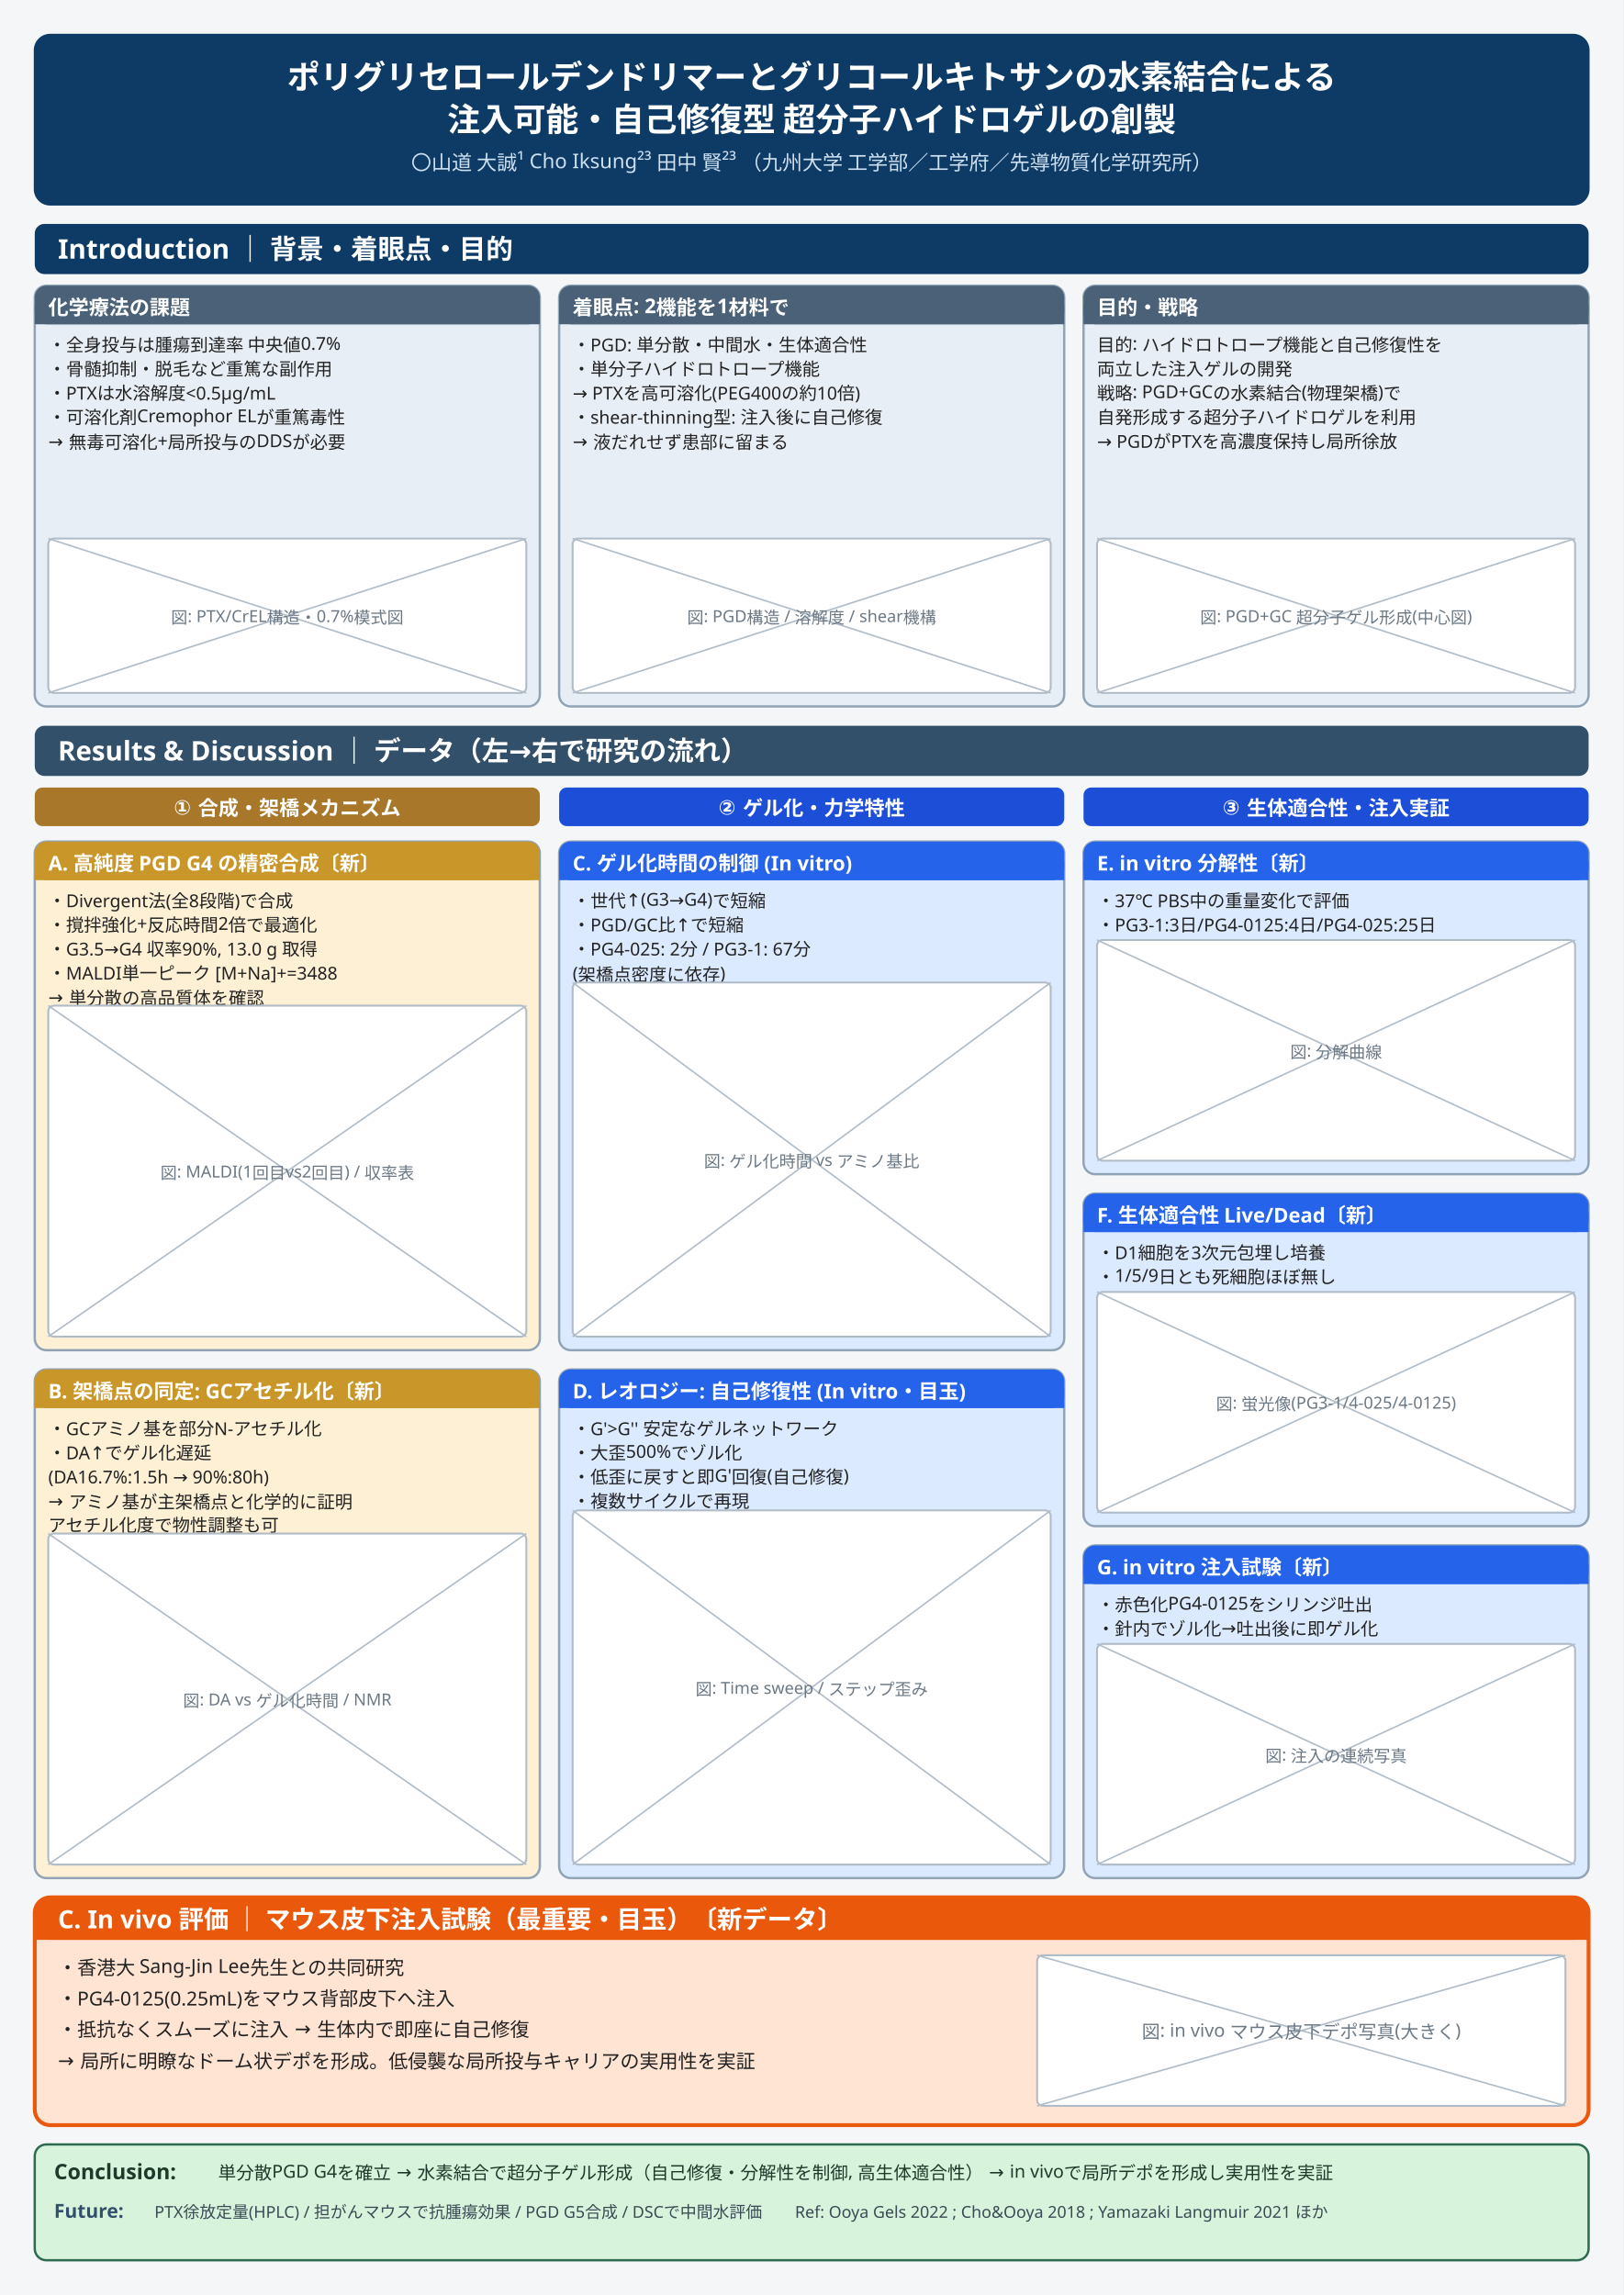
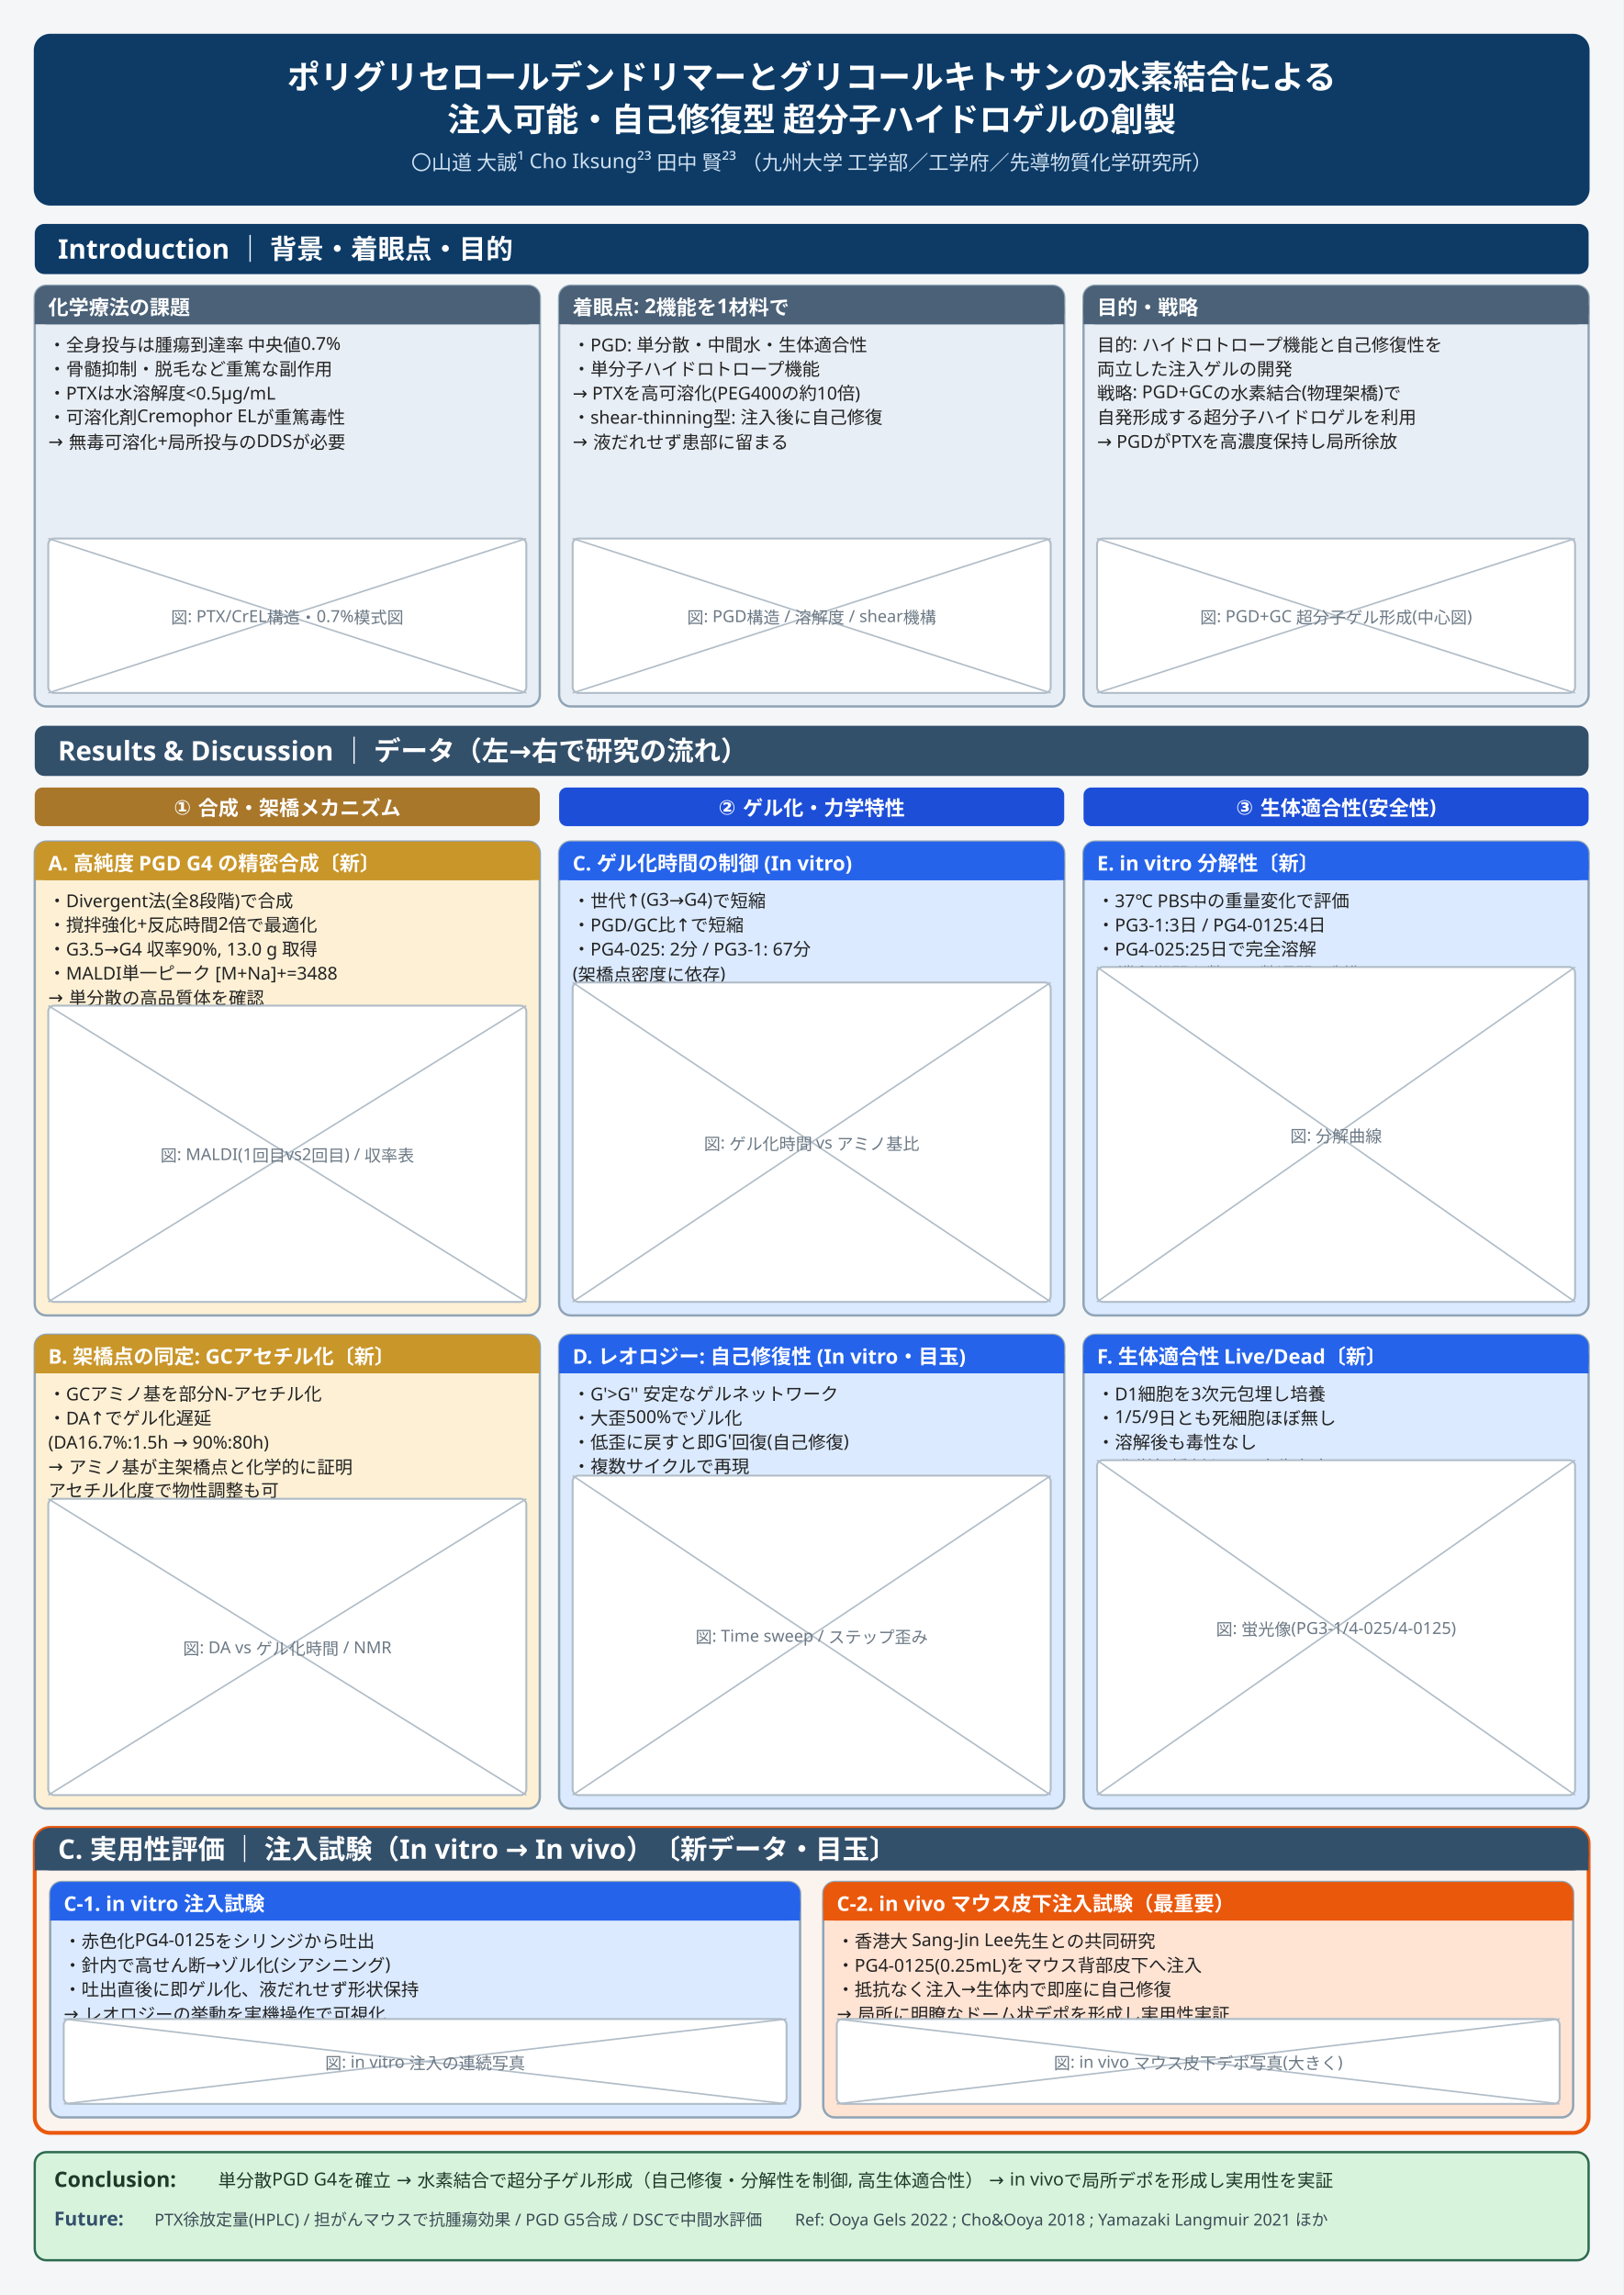
<svg xmlns="http://www.w3.org/2000/svg" width="841" height="1189" viewBox="0 0 841 1189">
  <rect width="841" height="1189" fill="#f4f6f8" />
  <rect x="18" y="18" width="805" height="88" rx="8" fill="#0d3b66" stroke="#0d3b66" stroke-width="1" />
  <text x="420.5" y="46" font-family="IPAGothic, sans-serif" font-size="17" fill="#ffffff" font-weight="bold" text-anchor="middle">ポリグリセロールデンドリマーとグリコールキトサンの水素結合による</text>
  <text x="420.5" y="68" font-family="IPAGothic, sans-serif" font-size="17" fill="#ffffff" font-weight="bold" text-anchor="middle">注入可能・自己修復型 超分子ハイドロゲルの創製</text>
  <text x="420.5" y="88" font-family="IPAGothic, sans-serif" font-size="10.5" fill="#cfe0f0" font-weight="normal" text-anchor="middle">〇山道 大誠¹  Cho Iksung²³  田中 賢²³ （九州大学 工学部／工学府／先導物質化学研究所）</text>
  <rect x="18" y="116" width="805" height="26" rx="5" fill="#0d3b66" />
  <text x="30" y="134" font-family="IPAGothic, sans-serif" font-size="14" fill="#ffffff" font-weight="bold" text-anchor="start">Introduction ｜ 背景・着眼点・目的</text>
  <rect x="18" y="148" width="261.667" height="218" rx="6" fill="#e8eef5" stroke="#90a4b5" stroke-width="1.2" />
  <rect x="18" y="148" width="261.667" height="20" rx="6" fill="#4a6178" />
  <rect x="18" y="158" width="261.667" height="10" fill="#4a6178" />
  <text x="25" y="163" font-family="IPAGothic, sans-serif" font-size="10.5" fill="#ffffff" font-weight="bold" text-anchor="start">化学療法の課題</text>
  <text x="25" y="182" font-family="IPAGothic, sans-serif" font-size="9.2" fill="#222" font-weight="normal" text-anchor="start">・全身投与は腫瘍到達率 中央値0.7%</text>
  <text x="25" y="194.5" font-family="IPAGothic, sans-serif" font-size="9.2" fill="#222" font-weight="normal" text-anchor="start">・骨髄抑制・脱毛など重篤な副作用</text>
  <text x="25" y="207.0" font-family="IPAGothic, sans-serif" font-size="9.2" fill="#222" font-weight="normal" text-anchor="start">・PTXは水溶解度&lt;0.5µg/mL</text>
  <text x="25" y="219.5" font-family="IPAGothic, sans-serif" font-size="9.2" fill="#222" font-weight="normal" text-anchor="start">・可溶化剤Cremophor ELが重篤毒性</text>
  <text x="25" y="232.0" font-family="IPAGothic, sans-serif" font-size="9.2" fill="#222" font-weight="normal" text-anchor="start">→ 無毒可溶化+局所投与のDDSが必要</text>
  <rect x="25" y="279" width="247.667" height="80" rx="3" fill="#ffffff" stroke="#b0bcc7" stroke-width="1" />
  <line x1="25" y1="279" x2="272.667" y2="359" stroke="#b0bcc7" stroke-width="0.8" />
  <line x1="25" y1="359" x2="272.667" y2="279" stroke="#b0bcc7" stroke-width="0.8" />
  <text x="148.833" y="323.0" font-family="IPAGothic, sans-serif" font-size="8.6" fill="#6b7884" font-weight="normal" text-anchor="middle">図: PTX/CrEL構造・0.7%模式図</text>
  <rect x="289.667" y="148" width="261.667" height="218" rx="6" fill="#e8eef5" stroke="#90a4b5" stroke-width="1.2" />
  <rect x="289.667" y="148" width="261.667" height="20" rx="6" fill="#4a6178" />
  <rect x="289.667" y="158" width="261.667" height="10" fill="#4a6178" />
  <text x="296.667" y="163" font-family="IPAGothic, sans-serif" font-size="10.5" fill="#ffffff" font-weight="bold" text-anchor="start">着眼点: 2機能を1材料で</text>
  <text x="296.667" y="182" font-family="IPAGothic, sans-serif" font-size="9.2" fill="#222" font-weight="normal" text-anchor="start">・PGD: 単分散・中間水・生体適合性</text>
  <text x="296.667" y="194.5" font-family="IPAGothic, sans-serif" font-size="9.2" fill="#222" font-weight="normal" text-anchor="start">・単分子ハイドロトロープ機能</text>
  <text x="296.667" y="207.0" font-family="IPAGothic, sans-serif" font-size="9.2" fill="#222" font-weight="normal" text-anchor="start">  → PTXを高可溶化(PEG400の約10倍)</text>
  <text x="296.667" y="219.5" font-family="IPAGothic, sans-serif" font-size="9.2" fill="#222" font-weight="normal" text-anchor="start">・shear-thinning型: 注入後に自己修復</text>
  <text x="296.667" y="232.0" font-family="IPAGothic, sans-serif" font-size="9.2" fill="#222" font-weight="normal" text-anchor="start">  → 液だれせず患部に留まる</text>
  <rect x="296.667" y="279" width="247.667" height="80" rx="3" fill="#ffffff" stroke="#b0bcc7" stroke-width="1" />
  <line x1="296.667" y1="279" x2="544.333" y2="359" stroke="#b0bcc7" stroke-width="0.8" />
  <line x1="296.667" y1="359" x2="544.333" y2="279" stroke="#b0bcc7" stroke-width="0.8" />
  <text x="420.5" y="323.0" font-family="IPAGothic, sans-serif" font-size="8.6" fill="#6b7884" font-weight="normal" text-anchor="middle">図: PGD構造 / 溶解度 / shear機構</text>
  <rect x="561.333" y="148" width="261.667" height="218" rx="6" fill="#e8eef5" stroke="#90a4b5" stroke-width="1.2" />
  <rect x="561.333" y="148" width="261.667" height="20" rx="6" fill="#4a6178" />
  <rect x="561.333" y="158" width="261.667" height="10" fill="#4a6178" />
  <text x="568.333" y="163" font-family="IPAGothic, sans-serif" font-size="10.5" fill="#ffffff" font-weight="bold" text-anchor="start">目的・戦略</text>
  <text x="568.333" y="182" font-family="IPAGothic, sans-serif" font-size="9.2" fill="#222" font-weight="normal" text-anchor="start">目的: ハイドロトロープ機能と自己修復性を</text>
  <text x="568.333" y="194.5" font-family="IPAGothic, sans-serif" font-size="9.2" fill="#222" font-weight="normal" text-anchor="start">両立した注入ゲルの開発</text>
  <text x="568.333" y="207.0" font-family="IPAGothic, sans-serif" font-size="9.2" fill="#222" font-weight="normal" text-anchor="start">戦略: PGD+GCの水素結合(物理架橋)で</text>
  <text x="568.333" y="219.5" font-family="IPAGothic, sans-serif" font-size="9.2" fill="#222" font-weight="normal" text-anchor="start">自発形成する超分子ハイドロゲルを利用</text>
  <text x="568.333" y="232.0" font-family="IPAGothic, sans-serif" font-size="9.2" fill="#222" font-weight="normal" text-anchor="start">→ PGDがPTXを高濃度保持し局所徐放</text>
  <rect x="568.333" y="279" width="247.667" height="80" rx="3" fill="#ffffff" stroke="#b0bcc7" stroke-width="1" />
  <line x1="568.333" y1="279" x2="816.0" y2="359" stroke="#b0bcc7" stroke-width="0.8" />
  <line x1="568.333" y1="359" x2="816.0" y2="279" stroke="#b0bcc7" stroke-width="0.8" />
  <text x="692.167" y="323.0" font-family="IPAGothic, sans-serif" font-size="8.6" fill="#6b7884" font-weight="normal" text-anchor="middle">図: PGD+GC 超分子ゲル形成(中心図)</text>
  <rect x="18" y="376" width="805" height="26" rx="5" fill="#33506b" />
  <text x="30" y="394" font-family="IPAGothic, sans-serif" font-size="14" fill="#ffffff" font-weight="bold" text-anchor="start">Results &amp; Discussion ｜ データ（左→右で研究の流れ）</text>
  <rect x="18" y="408" width="261.667" height="20" rx="4" fill="#a9772a" />
  <text x="148.833" y="422" font-family="IPAGothic, sans-serif" font-size="10.5" fill="#ffffff" font-weight="bold" text-anchor="middle">① 合成・架橋メカニズム</text>
  <rect x="289.667" y="408" width="261.667" height="20" rx="4" fill="#1d4ed8" />
  <text x="420.5" y="422" font-family="IPAGothic, sans-serif" font-size="10.5" fill="#ffffff" font-weight="bold" text-anchor="middle">② ゲル化・力学特性</text>
  <rect x="561.333" y="408" width="261.667" height="20" rx="4" fill="#1d4ed8" />
-   <text x="692.167" y="422" font-family="IPAGothic, sans-serif" font-size="10.5" fill="#ffffff" font-weight="bold" text-anchor="middle">③ 生体適合性・注入実証</text>
-   <rect x="18" y="436" width="261.667" height="263.5" rx="6" fill="#fdf0d5" stroke="#90a4b5" stroke-width="1.2" />
+   <text x="692.167" y="422" font-family="IPAGothic, sans-serif" font-size="10.5" fill="#ffffff" font-weight="bold" text-anchor="middle">③ 生体適合性(安全性)</text>
+   <rect x="18" y="436" width="261.667" height="245.5" rx="6" fill="#fdf0d5" stroke="#90a4b5" stroke-width="1.2" />
  <rect x="18" y="436" width="261.667" height="20" rx="6" fill="#c9962a" />
  <rect x="18" y="446" width="261.667" height="10" fill="#c9962a" />
  <text x="25" y="451" font-family="IPAGothic, sans-serif" font-size="10.5" fill="#ffffff" font-weight="bold" text-anchor="start">A. 高純度 PGD G4 の精密合成〔新〕</text>
  <text x="25" y="470" font-family="IPAGothic, sans-serif" font-size="9.2" fill="#222" font-weight="normal" text-anchor="start">・Divergent法(全8段階)で合成</text>
  <text x="25" y="482.5" font-family="IPAGothic, sans-serif" font-size="9.2" fill="#222" font-weight="normal" text-anchor="start">・撹拌強化+反応時間2倍で最適化</text>
  <text x="25" y="495.0" font-family="IPAGothic, sans-serif" font-size="9.2" fill="#222" font-weight="normal" text-anchor="start">・G3.5→G4 収率90%, 13.0 g 取得</text>
  <text x="25" y="507.5" font-family="IPAGothic, sans-serif" font-size="9.2" fill="#222" font-weight="normal" text-anchor="start">・MALDI単一ピーク [M+Na]+=3488</text>
  <text x="25" y="520.0" font-family="IPAGothic, sans-serif" font-size="9.2" fill="#222" font-weight="normal" text-anchor="start">  → 単分散の高品質体を確認</text>
-   <rect x="25" y="521.0" width="247.667" height="171.5" rx="3" fill="#ffffff" stroke="#b0bcc7" stroke-width="1" />
-   <line x1="25" y1="521.0" x2="272.667" y2="692.5" stroke="#b0bcc7" stroke-width="0.8" />
-   <line x1="25" y1="692.5" x2="272.667" y2="521.0" stroke="#b0bcc7" stroke-width="0.8" />
-   <text x="148.833" y="610.75" font-family="IPAGothic, sans-serif" font-size="8.6" fill="#6b7884" font-weight="normal" text-anchor="middle">図: MALDI(1回目vs2回目) / 収率表</text>
-   <rect x="18" y="709.5" width="261.667" height="263.5" rx="6" fill="#fdf0d5" stroke="#90a4b5" stroke-width="1.2" />
-   <rect x="18" y="709.5" width="261.667" height="20" rx="6" fill="#c9962a" />
-   <rect x="18" y="719.5" width="261.667" height="10" fill="#c9962a" />
-   <text x="25" y="724.5" font-family="IPAGothic, sans-serif" font-size="10.5" fill="#ffffff" font-weight="bold" text-anchor="start">B. 架橋点の同定: GCアセチル化〔新〕</text>
-   <text x="25" y="743.5" font-family="IPAGothic, sans-serif" font-size="9.2" fill="#222" font-weight="normal" text-anchor="start">・GCアミノ基を部分N-アセチル化</text>
-   <text x="25" y="756.0" font-family="IPAGothic, sans-serif" font-size="9.2" fill="#222" font-weight="normal" text-anchor="start">・DA↑でゲル化遅延</text>
-   <text x="25" y="768.5" font-family="IPAGothic, sans-serif" font-size="9.2" fill="#222" font-weight="normal" text-anchor="start">  (DA16.7%:1.5h → 90%:80h)</text>
-   <text x="25" y="781.0" font-family="IPAGothic, sans-serif" font-size="9.2" fill="#222" font-weight="normal" text-anchor="start">→ アミノ基が主架橋点と化学的に証明</text>
-   <text x="25" y="793.5" font-family="IPAGothic, sans-serif" font-size="9.2" fill="#222" font-weight="normal" text-anchor="start">  アセチル化度で物性調整も可</text>
-   <rect x="25" y="794.5" width="247.667" height="171.5" rx="3" fill="#ffffff" stroke="#b0bcc7" stroke-width="1" />
-   <line x1="25" y1="794.5" x2="272.667" y2="966.0" stroke="#b0bcc7" stroke-width="0.8" />
-   <line x1="25" y1="966.0" x2="272.667" y2="794.5" stroke="#b0bcc7" stroke-width="0.8" />
-   <text x="148.833" y="884.25" font-family="IPAGothic, sans-serif" font-size="8.6" fill="#6b7884" font-weight="normal" text-anchor="middle">図: DA vs ゲル化時間 / NMR</text>
-   <rect x="289.667" y="436" width="261.667" height="263.5" rx="6" fill="#dbeafe" stroke="#90a4b5" stroke-width="1.2" />
+   <rect x="25" y="521.0" width="247.667" height="153.5" rx="3" fill="#ffffff" stroke="#b0bcc7" stroke-width="1" />
+   <line x1="25" y1="521.0" x2="272.667" y2="674.5" stroke="#b0bcc7" stroke-width="0.8" />
+   <line x1="25" y1="674.5" x2="272.667" y2="521.0" stroke="#b0bcc7" stroke-width="0.8" />
+   <text x="148.833" y="601.75" font-family="IPAGothic, sans-serif" font-size="8.6" fill="#6b7884" font-weight="normal" text-anchor="middle">図: MALDI(1回目vs2回目) / 収率表</text>
+   <rect x="18" y="691.5" width="261.667" height="245.5" rx="6" fill="#fdf0d5" stroke="#90a4b5" stroke-width="1.2" />
+   <rect x="18" y="691.5" width="261.667" height="20" rx="6" fill="#c9962a" />
+   <rect x="18" y="701.5" width="261.667" height="10" fill="#c9962a" />
+   <text x="25" y="706.5" font-family="IPAGothic, sans-serif" font-size="10.5" fill="#ffffff" font-weight="bold" text-anchor="start">B. 架橋点の同定: GCアセチル化〔新〕</text>
+   <text x="25" y="725.5" font-family="IPAGothic, sans-serif" font-size="9.2" fill="#222" font-weight="normal" text-anchor="start">・GCアミノ基を部分N-アセチル化</text>
+   <text x="25" y="738.0" font-family="IPAGothic, sans-serif" font-size="9.2" fill="#222" font-weight="normal" text-anchor="start">・DA↑でゲル化遅延</text>
+   <text x="25" y="750.5" font-family="IPAGothic, sans-serif" font-size="9.2" fill="#222" font-weight="normal" text-anchor="start">  (DA16.7%:1.5h → 90%:80h)</text>
+   <text x="25" y="763.0" font-family="IPAGothic, sans-serif" font-size="9.2" fill="#222" font-weight="normal" text-anchor="start">→ アミノ基が主架橋点と化学的に証明</text>
+   <text x="25" y="775.5" font-family="IPAGothic, sans-serif" font-size="9.2" fill="#222" font-weight="normal" text-anchor="start">  アセチル化度で物性調整も可</text>
+   <rect x="25" y="776.5" width="247.667" height="153.5" rx="3" fill="#ffffff" stroke="#b0bcc7" stroke-width="1" />
+   <line x1="25" y1="776.5" x2="272.667" y2="930.0" stroke="#b0bcc7" stroke-width="0.8" />
+   <line x1="25" y1="930.0" x2="272.667" y2="776.5" stroke="#b0bcc7" stroke-width="0.8" />
+   <text x="148.833" y="857.25" font-family="IPAGothic, sans-serif" font-size="8.6" fill="#6b7884" font-weight="normal" text-anchor="middle">図: DA vs ゲル化時間 / NMR</text>
+   <rect x="289.667" y="436" width="261.667" height="245.5" rx="6" fill="#dbeafe" stroke="#90a4b5" stroke-width="1.2" />
  <rect x="289.667" y="436" width="261.667" height="20" rx="6" fill="#2563eb" />
  <rect x="289.667" y="446" width="261.667" height="10" fill="#2563eb" />
  <text x="296.667" y="451" font-family="IPAGothic, sans-serif" font-size="10.5" fill="#ffffff" font-weight="bold" text-anchor="start">C. ゲル化時間の制御 (In vitro)</text>
  <text x="296.667" y="470" font-family="IPAGothic, sans-serif" font-size="9.2" fill="#222" font-weight="normal" text-anchor="start">・世代↑(G3→G4)で短縮</text>
  <text x="296.667" y="482.5" font-family="IPAGothic, sans-serif" font-size="9.2" fill="#222" font-weight="normal" text-anchor="start">・PGD/GC比↑で短縮</text>
  <text x="296.667" y="495.0" font-family="IPAGothic, sans-serif" font-size="9.2" fill="#222" font-weight="normal" text-anchor="start">・PG4-025: 2分 / PG3-1: 67分</text>
  <text x="296.667" y="507.5" font-family="IPAGothic, sans-serif" font-size="9.2" fill="#222" font-weight="normal" text-anchor="start">  (架橋点密度に依存)</text>
-   <rect x="296.667" y="509.0" width="247.667" height="183.5" rx="3" fill="#ffffff" stroke="#b0bcc7" stroke-width="1" />
-   <line x1="296.667" y1="509.0" x2="544.333" y2="692.5" stroke="#b0bcc7" stroke-width="0.8" />
-   <line x1="296.667" y1="692.5" x2="544.333" y2="509.0" stroke="#b0bcc7" stroke-width="0.8" />
-   <text x="420.5" y="604.75" font-family="IPAGothic, sans-serif" font-size="8.6" fill="#6b7884" font-weight="normal" text-anchor="middle">図: ゲル化時間 vs アミノ基比</text>
-   <rect x="289.667" y="709.5" width="261.667" height="263.5" rx="6" fill="#dbeafe" stroke="#90a4b5" stroke-width="1.2" />
-   <rect x="289.667" y="709.5" width="261.667" height="20" rx="6" fill="#2563eb" />
-   <rect x="289.667" y="719.5" width="261.667" height="10" fill="#2563eb" />
-   <text x="296.667" y="724.5" font-family="IPAGothic, sans-serif" font-size="10.5" fill="#ffffff" font-weight="bold" text-anchor="start">D. レオロジー: 自己修復性 (In vitro・目玉)</text>
-   <text x="296.667" y="743.5" font-family="IPAGothic, sans-serif" font-size="9.2" fill="#222" font-weight="normal" text-anchor="start">・G'&gt;G'' 安定なゲルネットワーク</text>
-   <text x="296.667" y="756.0" font-family="IPAGothic, sans-serif" font-size="9.2" fill="#222" font-weight="normal" text-anchor="start">・大歪500%でゾル化</text>
-   <text x="296.667" y="768.5" font-family="IPAGothic, sans-serif" font-size="9.2" fill="#222" font-weight="normal" text-anchor="start">・低歪に戻すと即G'回復(自己修復)</text>
-   <text x="296.667" y="781.0" font-family="IPAGothic, sans-serif" font-size="9.2" fill="#222" font-weight="normal" text-anchor="start">・複数サイクルで再現</text>
-   <rect x="296.667" y="782.5" width="247.667" height="183.5" rx="3" fill="#ffffff" stroke="#b0bcc7" stroke-width="1" />
-   <line x1="296.667" y1="782.5" x2="544.333" y2="966.0" stroke="#b0bcc7" stroke-width="0.8" />
-   <line x1="296.667" y1="966.0" x2="544.333" y2="782.5" stroke="#b0bcc7" stroke-width="0.8" />
-   <text x="420.5" y="878.25" font-family="IPAGothic, sans-serif" font-size="8.6" fill="#6b7884" font-weight="normal" text-anchor="middle">図: Time sweep / ステップ歪み</text>
-   <rect x="561.333" y="436" width="261.667" height="172.333" rx="6" fill="#dbeafe" stroke="#90a4b5" stroke-width="1.2" />
+   <rect x="296.667" y="509.0" width="247.667" height="165.5" rx="3" fill="#ffffff" stroke="#b0bcc7" stroke-width="1" />
+   <line x1="296.667" y1="509.0" x2="544.333" y2="674.5" stroke="#b0bcc7" stroke-width="0.8" />
+   <line x1="296.667" y1="674.5" x2="544.333" y2="509.0" stroke="#b0bcc7" stroke-width="0.8" />
+   <text x="420.5" y="595.75" font-family="IPAGothic, sans-serif" font-size="8.6" fill="#6b7884" font-weight="normal" text-anchor="middle">図: ゲル化時間 vs アミノ基比</text>
+   <rect x="289.667" y="691.5" width="261.667" height="245.5" rx="6" fill="#dbeafe" stroke="#90a4b5" stroke-width="1.2" />
+   <rect x="289.667" y="691.5" width="261.667" height="20" rx="6" fill="#2563eb" />
+   <rect x="289.667" y="701.5" width="261.667" height="10" fill="#2563eb" />
+   <text x="296.667" y="706.5" font-family="IPAGothic, sans-serif" font-size="10.5" fill="#ffffff" font-weight="bold" text-anchor="start">D. レオロジー: 自己修復性 (In vitro・目玉)</text>
+   <text x="296.667" y="725.5" font-family="IPAGothic, sans-serif" font-size="9.2" fill="#222" font-weight="normal" text-anchor="start">・G'&gt;G'' 安定なゲルネットワーク</text>
+   <text x="296.667" y="738.0" font-family="IPAGothic, sans-serif" font-size="9.2" fill="#222" font-weight="normal" text-anchor="start">・大歪500%でゾル化</text>
+   <text x="296.667" y="750.5" font-family="IPAGothic, sans-serif" font-size="9.2" fill="#222" font-weight="normal" text-anchor="start">・低歪に戻すと即G'回復(自己修復)</text>
+   <text x="296.667" y="763.0" font-family="IPAGothic, sans-serif" font-size="9.2" fill="#222" font-weight="normal" text-anchor="start">・複数サイクルで再現</text>
+   <rect x="296.667" y="764.5" width="247.667" height="165.5" rx="3" fill="#ffffff" stroke="#b0bcc7" stroke-width="1" />
+   <line x1="296.667" y1="764.5" x2="544.333" y2="930.0" stroke="#b0bcc7" stroke-width="0.8" />
+   <line x1="296.667" y1="930.0" x2="544.333" y2="764.5" stroke="#b0bcc7" stroke-width="0.8" />
+   <text x="420.5" y="851.25" font-family="IPAGothic, sans-serif" font-size="8.6" fill="#6b7884" font-weight="normal" text-anchor="middle">図: Time sweep / ステップ歪み</text>
+   <rect x="561.333" y="436" width="261.667" height="245.5" rx="6" fill="#dbeafe" stroke="#90a4b5" stroke-width="1.2" />
  <rect x="561.333" y="436" width="261.667" height="20" rx="6" fill="#2563eb" />
  <rect x="561.333" y="446" width="261.667" height="10" fill="#2563eb" />
  <text x="568.333" y="451" font-family="IPAGothic, sans-serif" font-size="10.5" fill="#ffffff" font-weight="bold" text-anchor="start">E. in vitro 分解性〔新〕</text>
  <text x="568.333" y="470" font-family="IPAGothic, sans-serif" font-size="9.2" fill="#222" font-weight="normal" text-anchor="start">・37℃ PBS中の重量変化で評価</text>
-   <text x="568.333" y="482.5" font-family="IPAGothic, sans-serif" font-size="9.2" fill="#222" font-weight="normal" text-anchor="start">・PG3-1:3日/PG4-0125:4日/PG4-025:25日</text>
-   <text x="568.333" y="495.0" font-family="IPAGothic, sans-serif" font-size="9.2" fill="#222" font-weight="normal" text-anchor="start">→ 滞留期間を数日〜数週間で制御</text>
-   <rect x="568.333" y="487.0" width="247.667" height="114.333" rx="3" fill="#ffffff" stroke="#b0bcc7" stroke-width="1" />
-   <line x1="568.333" y1="487.0" x2="816.0" y2="601.333" stroke="#b0bcc7" stroke-width="0.8" />
-   <line x1="568.333" y1="601.333" x2="816.0" y2="487.0" stroke="#b0bcc7" stroke-width="0.8" />
-   <text x="692.167" y="548.167" font-family="IPAGothic, sans-serif" font-size="8.6" fill="#6b7884" font-weight="normal" text-anchor="middle">図: 分解曲線</text>
-   <rect x="561.333" y="618.333" width="261.667" height="172.333" rx="6" fill="#dbeafe" stroke="#90a4b5" stroke-width="1.2" />
-   <rect x="561.333" y="618.333" width="261.667" height="20" rx="6" fill="#2563eb" />
-   <rect x="561.333" y="628.333" width="261.667" height="10" fill="#2563eb" />
-   <text x="568.333" y="633.333" font-family="IPAGothic, sans-serif" font-size="10.5" fill="#ffffff" font-weight="bold" text-anchor="start">F. 生体適合性 Live/Dead〔新〕</text>
-   <text x="568.333" y="652.333" font-family="IPAGothic, sans-serif" font-size="9.2" fill="#222" font-weight="normal" text-anchor="start">・D1細胞を3次元包埋し培養</text>
-   <text x="568.333" y="664.833" font-family="IPAGothic, sans-serif" font-size="9.2" fill="#222" font-weight="normal" text-anchor="start">・1/5/9日とも死細胞ほぼ無し</text>
-   <text x="568.333" y="677.333" font-family="IPAGothic, sans-serif" font-size="9.2" fill="#222" font-weight="normal" text-anchor="start">→ 化学架橋剤なしで高生存率</text>
-   <rect x="568.333" y="669.333" width="247.667" height="114.333" rx="3" fill="#ffffff" stroke="#b0bcc7" stroke-width="1" />
-   <line x1="568.333" y1="669.333" x2="816.0" y2="783.667" stroke="#b0bcc7" stroke-width="0.8" />
-   <line x1="568.333" y1="783.667" x2="816.0" y2="669.333" stroke="#b0bcc7" stroke-width="0.8" />
-   <text x="692.167" y="730.5" font-family="IPAGothic, sans-serif" font-size="8.6" fill="#6b7884" font-weight="normal" text-anchor="middle">図: 蛍光像(PG3-1/4-025/4-0125)</text>
-   <rect x="561.333" y="800.667" width="261.667" height="172.333" rx="6" fill="#dbeafe" stroke="#90a4b5" stroke-width="1.2" />
-   <rect x="561.333" y="800.667" width="261.667" height="20" rx="6" fill="#2563eb" />
-   <rect x="561.333" y="810.667" width="261.667" height="10" fill="#2563eb" />
-   <text x="568.333" y="815.667" font-family="IPAGothic, sans-serif" font-size="10.5" fill="#ffffff" font-weight="bold" text-anchor="start">G. in vitro 注入試験〔新〕</text>
-   <text x="568.333" y="834.667" font-family="IPAGothic, sans-serif" font-size="9.2" fill="#222" font-weight="normal" text-anchor="start">・赤色化PG4-0125をシリンジ吐出</text>
-   <text x="568.333" y="847.167" font-family="IPAGothic, sans-serif" font-size="9.2" fill="#222" font-weight="normal" text-anchor="start">・針内でゾル化→吐出後に即ゲル化</text>
-   <text x="568.333" y="859.667" font-family="IPAGothic, sans-serif" font-size="9.2" fill="#222" font-weight="normal" text-anchor="start">→ 液だれせず形状を保持</text>
-   <rect x="568.333" y="851.667" width="247.667" height="114.333" rx="3" fill="#ffffff" stroke="#b0bcc7" stroke-width="1" />
-   <line x1="568.333" y1="851.667" x2="816.0" y2="966" stroke="#b0bcc7" stroke-width="0.8" />
-   <line x1="568.333" y1="966" x2="816.0" y2="851.667" stroke="#b0bcc7" stroke-width="0.8" />
-   <text x="692.167" y="912.833" font-family="IPAGothic, sans-serif" font-size="8.6" fill="#6b7884" font-weight="normal" text-anchor="middle">図: 注入の連続写真</text>
-   <rect x="18" y="983" width="805" height="118" rx="8" fill="#ffe3d3" stroke="#ea580c" stroke-width="2" />
-   <rect x="18" y="983" width="805" height="22" rx="8" fill="#ea580c" />
-   <rect x="18" y="995" width="805" height="10" fill="#ea580c" />
-   <text x="30" y="999" font-family="IPAGothic, sans-serif" font-size="13" fill="#ffffff" font-weight="bold" text-anchor="start">C. In vivo 評価 ｜ マウス皮下注入試験（最重要・目玉）〔新データ〕</text>
-   <text x="30" y="1023" font-family="IPAGothic, sans-serif" font-size="10" fill="#222" font-weight="normal" text-anchor="start">・香港大 Sang-Jin Lee先生との共同研究</text>
-   <text x="30" y="1039" font-family="IPAGothic, sans-serif" font-size="10" fill="#222" font-weight="normal" text-anchor="start">・PG4-0125(0.25mL)をマウス背部皮下へ注入</text>
-   <text x="30" y="1055" font-family="IPAGothic, sans-serif" font-size="10" fill="#222" font-weight="normal" text-anchor="start">・抵抗なくスムーズに注入 → 生体内で即座に自己修復</text>
-   <text x="30" y="1071" font-family="IPAGothic, sans-serif" font-size="10" fill="#222" font-weight="normal" text-anchor="start">→ 局所に明瞭なドーム状デポを形成。低侵襲な局所投与キャリアの実用性を実証</text>
-   <rect x="537.3" y="1013" width="273.7" height="78" rx="3" fill="#ffffff" stroke="#b0bcc7" stroke-width="1" />
-   <line x1="537.3" y1="1013" x2="811.0" y2="1091" stroke="#b0bcc7" stroke-width="0.8" />
-   <line x1="537.3" y1="1091" x2="811.0" y2="1013" stroke="#b0bcc7" stroke-width="0.8" />
-   <text x="674.15" y="1056.0" font-family="IPAGothic, sans-serif" font-size="9.5" fill="#6b7884" font-weight="normal" text-anchor="middle">図: in vivo マウス皮下デポ写真(大きく)</text>
-   <rect x="18" y="1111" width="805" height="60" rx="6" fill="#d8f3dc" stroke="#2d6a4f" stroke-width="1.2" />
-   <text x="28" y="1129" font-family="IPAGothic, sans-serif" font-size="11" fill="#1d3a2a" font-weight="bold" text-anchor="start">Conclusion:</text>
-   <text x="113" y="1129" font-family="IPAGothic, sans-serif" font-size="9.3" fill="#1d3a2a" font-weight="normal" text-anchor="start">単分散PGD G4を確立 → 水素結合で超分子ゲル形成（自己修復・分解性を制御, 高生体適合性） → in vivoで局所デポを形成し実用性を実証</text>
-   <text x="28" y="1149" font-family="IPAGothic, sans-serif" font-size="10" fill="#33506b" font-weight="bold" text-anchor="start">Future:</text>
-   <text x="80" y="1149" font-family="IPAGothic, sans-serif" font-size="8.5" fill="#3a4a55" font-weight="normal" text-anchor="start">PTX徐放定量(HPLC) / 担がんマウスで抗腫瘍効果 / PGD G5合成 / DSCで中間水評価　　Ref: Ooya Gels 2022 ; Cho&amp;Ooya 2018 ; Yamazaki Langmuir 2021 ほか</text>
+   <text x="568.333" y="482.5" font-family="IPAGothic, sans-serif" font-size="9.2" fill="#222" font-weight="normal" text-anchor="start">・PG3-1:3日 / PG4-0125:4日</text>
+   <text x="568.333" y="495.0" font-family="IPAGothic, sans-serif" font-size="9.2" fill="#222" font-weight="normal" text-anchor="start">・PG4-025:25日で完全溶解</text>
+   <text x="568.333" y="507.5" font-family="IPAGothic, sans-serif" font-size="9.2" fill="#222" font-weight="normal" text-anchor="start">→ 滞留期間を数日〜数週間で制御</text>
+   <rect x="568.333" y="501.0" width="247.667" height="173.5" rx="3" fill="#ffffff" stroke="#b0bcc7" stroke-width="1" />
+   <line x1="568.333" y1="501.0" x2="816.0" y2="674.5" stroke="#b0bcc7" stroke-width="0.8" />
+   <line x1="568.333" y1="674.5" x2="816.0" y2="501.0" stroke="#b0bcc7" stroke-width="0.8" />
+   <text x="692.167" y="591.75" font-family="IPAGothic, sans-serif" font-size="8.6" fill="#6b7884" font-weight="normal" text-anchor="middle">図: 分解曲線</text>
+   <rect x="561.333" y="691.5" width="261.667" height="245.5" rx="6" fill="#dbeafe" stroke="#90a4b5" stroke-width="1.2" />
+   <rect x="561.333" y="691.5" width="261.667" height="20" rx="6" fill="#2563eb" />
+   <rect x="561.333" y="701.5" width="261.667" height="10" fill="#2563eb" />
+   <text x="568.333" y="706.5" font-family="IPAGothic, sans-serif" font-size="10.5" fill="#ffffff" font-weight="bold" text-anchor="start">F. 生体適合性 Live/Dead〔新〕</text>
+   <text x="568.333" y="725.5" font-family="IPAGothic, sans-serif" font-size="9.2" fill="#222" font-weight="normal" text-anchor="start">・D1細胞を3次元包埋し培養</text>
+   <text x="568.333" y="738.0" font-family="IPAGothic, sans-serif" font-size="9.2" fill="#222" font-weight="normal" text-anchor="start">・1/5/9日とも死細胞ほぼ無し</text>
+   <text x="568.333" y="750.5" font-family="IPAGothic, sans-serif" font-size="9.2" fill="#222" font-weight="normal" text-anchor="start">・溶解後も毒性なし</text>
+   <text x="568.333" y="763.0" font-family="IPAGothic, sans-serif" font-size="9.2" fill="#222" font-weight="normal" text-anchor="start">→ 化学架橋剤なしで高生存率</text>
+   <rect x="568.333" y="756.5" width="247.667" height="173.5" rx="3" fill="#ffffff" stroke="#b0bcc7" stroke-width="1" />
+   <line x1="568.333" y1="756.5" x2="816.0" y2="930.0" stroke="#b0bcc7" stroke-width="0.8" />
+   <line x1="568.333" y1="930.0" x2="816.0" y2="756.5" stroke="#b0bcc7" stroke-width="0.8" />
+   <text x="692.167" y="847.25" font-family="IPAGothic, sans-serif" font-size="8.6" fill="#6b7884" font-weight="normal" text-anchor="middle">図: 蛍光像(PG3-1/4-025/4-0125)</text>
+   <rect x="18" y="947" width="805" height="158" rx="8" fill="#fbf3ee" stroke="#ea580c" stroke-width="2" />
+   <rect x="18" y="947" width="805" height="22" rx="8" fill="#33506b" />
+   <rect x="18" y="959" width="805" height="10" fill="#33506b" />
+   <text x="30" y="963" font-family="IPAGothic, sans-serif" font-size="14" fill="#ffffff" font-weight="bold" text-anchor="start">C. 実用性評価 ｜ 注入試験（In vitro → In vivo）〔新データ・目玉〕</text>
+   <rect x="26" y="975" width="388.5" height="122" rx="6" fill="#dbeafe" stroke="#90a4b5" stroke-width="1.2" />
+   <rect x="26" y="975" width="388.5" height="20" rx="6" fill="#2563eb" />
+   <rect x="26" y="985" width="388.5" height="10" fill="#2563eb" />
+   <text x="33" y="990" font-family="IPAGothic, sans-serif" font-size="10.5" fill="#ffffff" font-weight="bold" text-anchor="start">C-1. in vitro 注入試験</text>
+   <text x="33" y="1009" font-family="IPAGothic, sans-serif" font-size="9.2" fill="#222" font-weight="normal" text-anchor="start">・赤色化PG4-0125をシリンジから吐出</text>
+   <text x="33" y="1021.5" font-family="IPAGothic, sans-serif" font-size="9.2" fill="#222" font-weight="normal" text-anchor="start">・針内で高せん断→ゾル化(シアシニング)</text>
+   <text x="33" y="1034.0" font-family="IPAGothic, sans-serif" font-size="9.2" fill="#222" font-weight="normal" text-anchor="start">・吐出直後に即ゲル化、液だれせず形状保持</text>
+   <text x="33" y="1046.5" font-family="IPAGothic, sans-serif" font-size="9.2" fill="#222" font-weight="normal" text-anchor="start">→ レオロジーの挙動を実機操作で可視化</text>
+   <rect x="33" y="1046" width="374.5" height="44" rx="3" fill="#ffffff" stroke="#b0bcc7" stroke-width="1" />
+   <line x1="33" y1="1046" x2="407.5" y2="1090" stroke="#b0bcc7" stroke-width="0.8" />
+   <line x1="33" y1="1090" x2="407.5" y2="1046" stroke="#b0bcc7" stroke-width="0.8" />
+   <text x="220.25" y="1072.0" font-family="IPAGothic, sans-serif" font-size="8.6" fill="#6b7884" font-weight="normal" text-anchor="middle">図: in vitro 注入の連続写真</text>
+   <rect x="426.5" y="975" width="388.5" height="122" rx="6" fill="#ffe3d3" stroke="#90a4b5" stroke-width="1.2" />
+   <rect x="426.5" y="975" width="388.5" height="20" rx="6" fill="#ea580c" />
+   <rect x="426.5" y="985" width="388.5" height="10" fill="#ea580c" />
+   <text x="433.5" y="990" font-family="IPAGothic, sans-serif" font-size="10.5" fill="#ffffff" font-weight="bold" text-anchor="start">C-2. in vivo マウス皮下注入試験（最重要）</text>
+   <text x="433.5" y="1009" font-family="IPAGothic, sans-serif" font-size="9.2" fill="#222" font-weight="normal" text-anchor="start">・香港大 Sang-Jin Lee先生との共同研究</text>
+   <text x="433.5" y="1021.5" font-family="IPAGothic, sans-serif" font-size="9.2" fill="#222" font-weight="normal" text-anchor="start">・PG4-0125(0.25mL)をマウス背部皮下へ注入</text>
+   <text x="433.5" y="1034.0" font-family="IPAGothic, sans-serif" font-size="9.2" fill="#222" font-weight="normal" text-anchor="start">・抵抗なく注入→生体内で即座に自己修復</text>
+   <text x="433.5" y="1046.5" font-family="IPAGothic, sans-serif" font-size="9.2" fill="#222" font-weight="normal" text-anchor="start">→ 局所に明瞭なドーム状デポを形成し実用性実証</text>
+   <rect x="433.5" y="1046" width="374.5" height="44" rx="3" fill="#ffffff" stroke="#b0bcc7" stroke-width="1" />
+   <line x1="433.5" y1="1046" x2="808.0" y2="1090" stroke="#b0bcc7" stroke-width="0.8" />
+   <line x1="433.5" y1="1090" x2="808.0" y2="1046" stroke="#b0bcc7" stroke-width="0.8" />
+   <text x="620.75" y="1072.0" font-family="IPAGothic, sans-serif" font-size="8.6" fill="#6b7884" font-weight="normal" text-anchor="middle">図: in vivo マウス皮下デポ写真(大きく)</text>
+   <rect x="18" y="1115" width="805" height="56" rx="6" fill="#d8f3dc" stroke="#2d6a4f" stroke-width="1.2" />
+   <text x="28" y="1133" font-family="IPAGothic, sans-serif" font-size="11" fill="#1d3a2a" font-weight="bold" text-anchor="start">Conclusion:</text>
+   <text x="113" y="1133" font-family="IPAGothic, sans-serif" font-size="9.3" fill="#1d3a2a" font-weight="normal" text-anchor="start">単分散PGD G4を確立 → 水素結合で超分子ゲル形成（自己修復・分解性を制御, 高生体適合性） → in vivoで局所デポを形成し実用性を実証</text>
+   <text x="28" y="1153" font-family="IPAGothic, sans-serif" font-size="10" fill="#33506b" font-weight="bold" text-anchor="start">Future:</text>
+   <text x="80" y="1153" font-family="IPAGothic, sans-serif" font-size="8.5" fill="#3a4a55" font-weight="normal" text-anchor="start">PTX徐放定量(HPLC) / 担がんマウスで抗腫瘍効果 / PGD G5合成 / DSCで中間水評価　　Ref: Ooya Gels 2022 ; Cho&amp;Ooya 2018 ; Yamazaki Langmuir 2021 ほか</text>
</svg>
